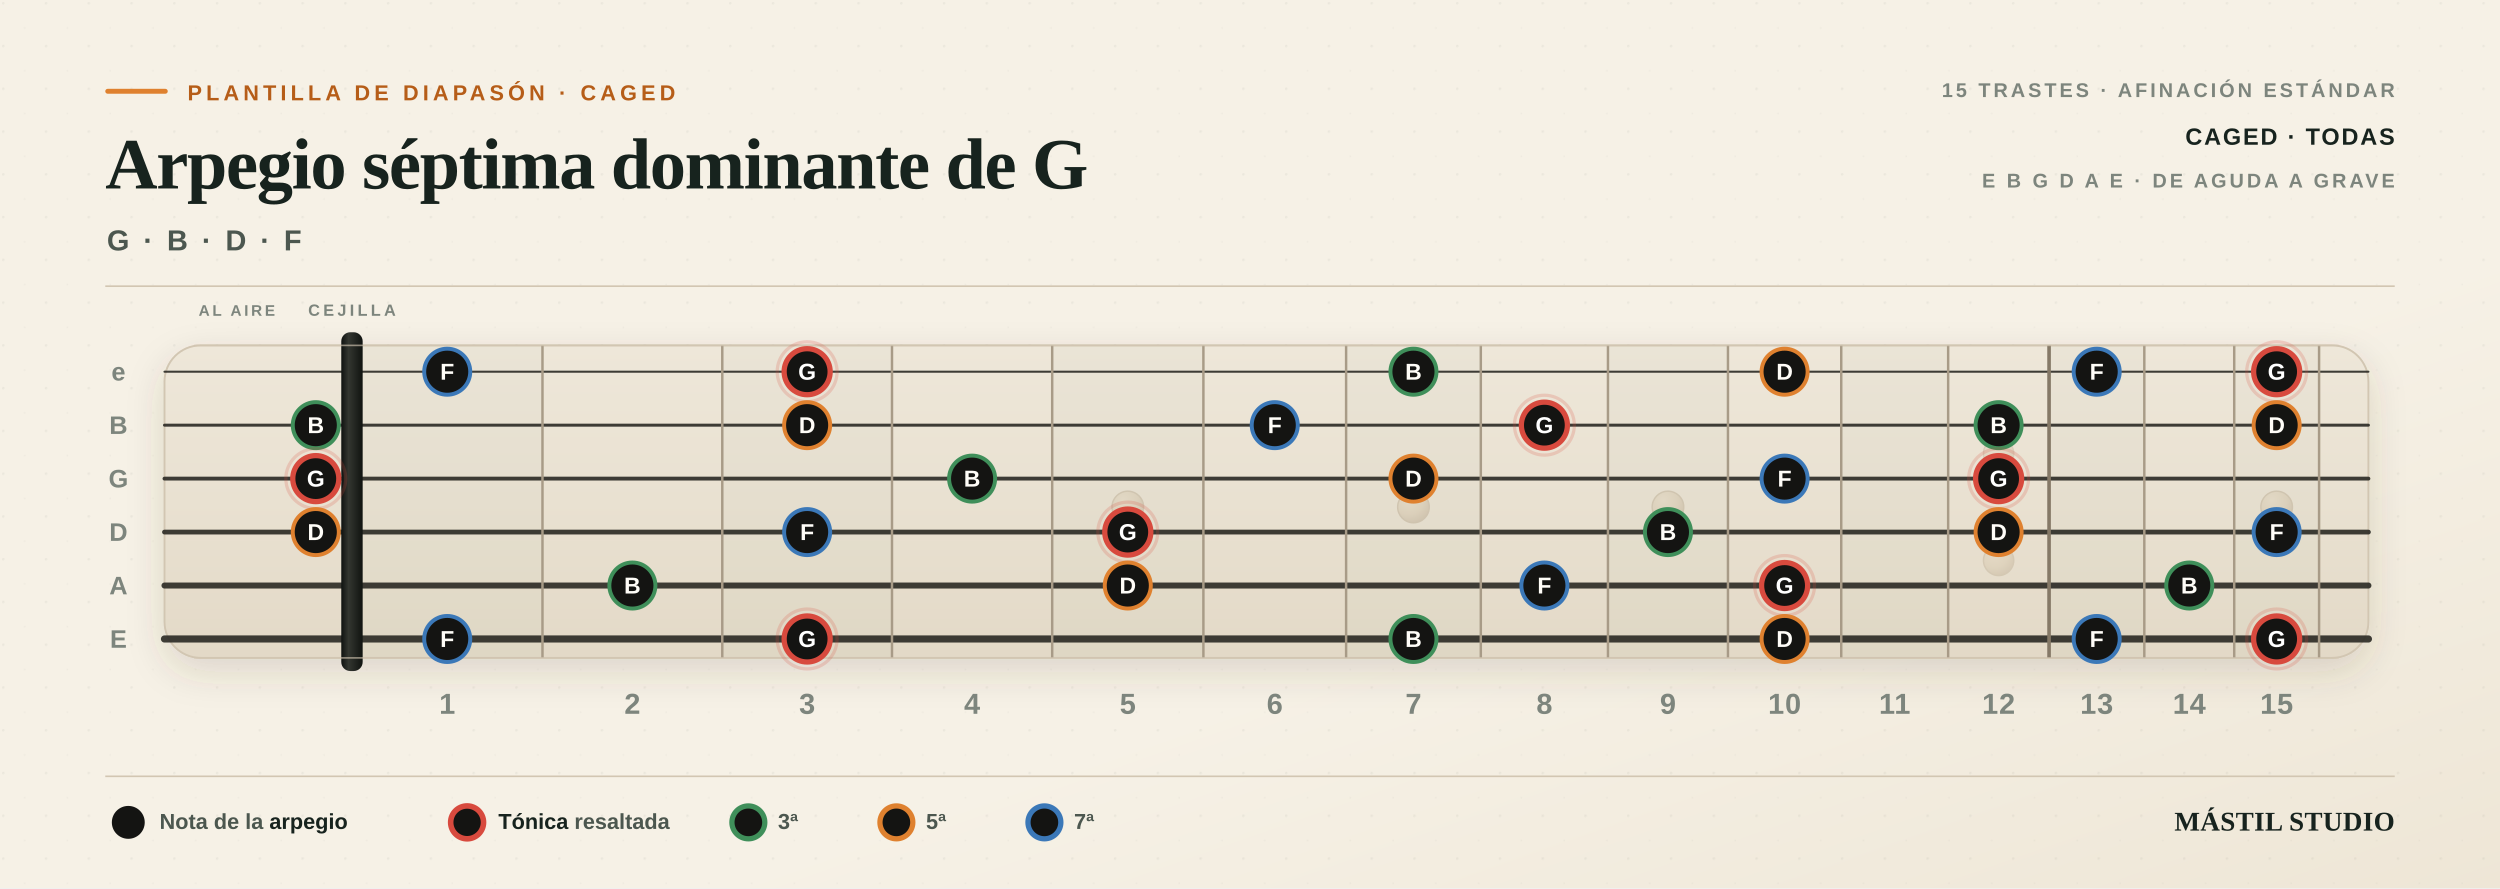
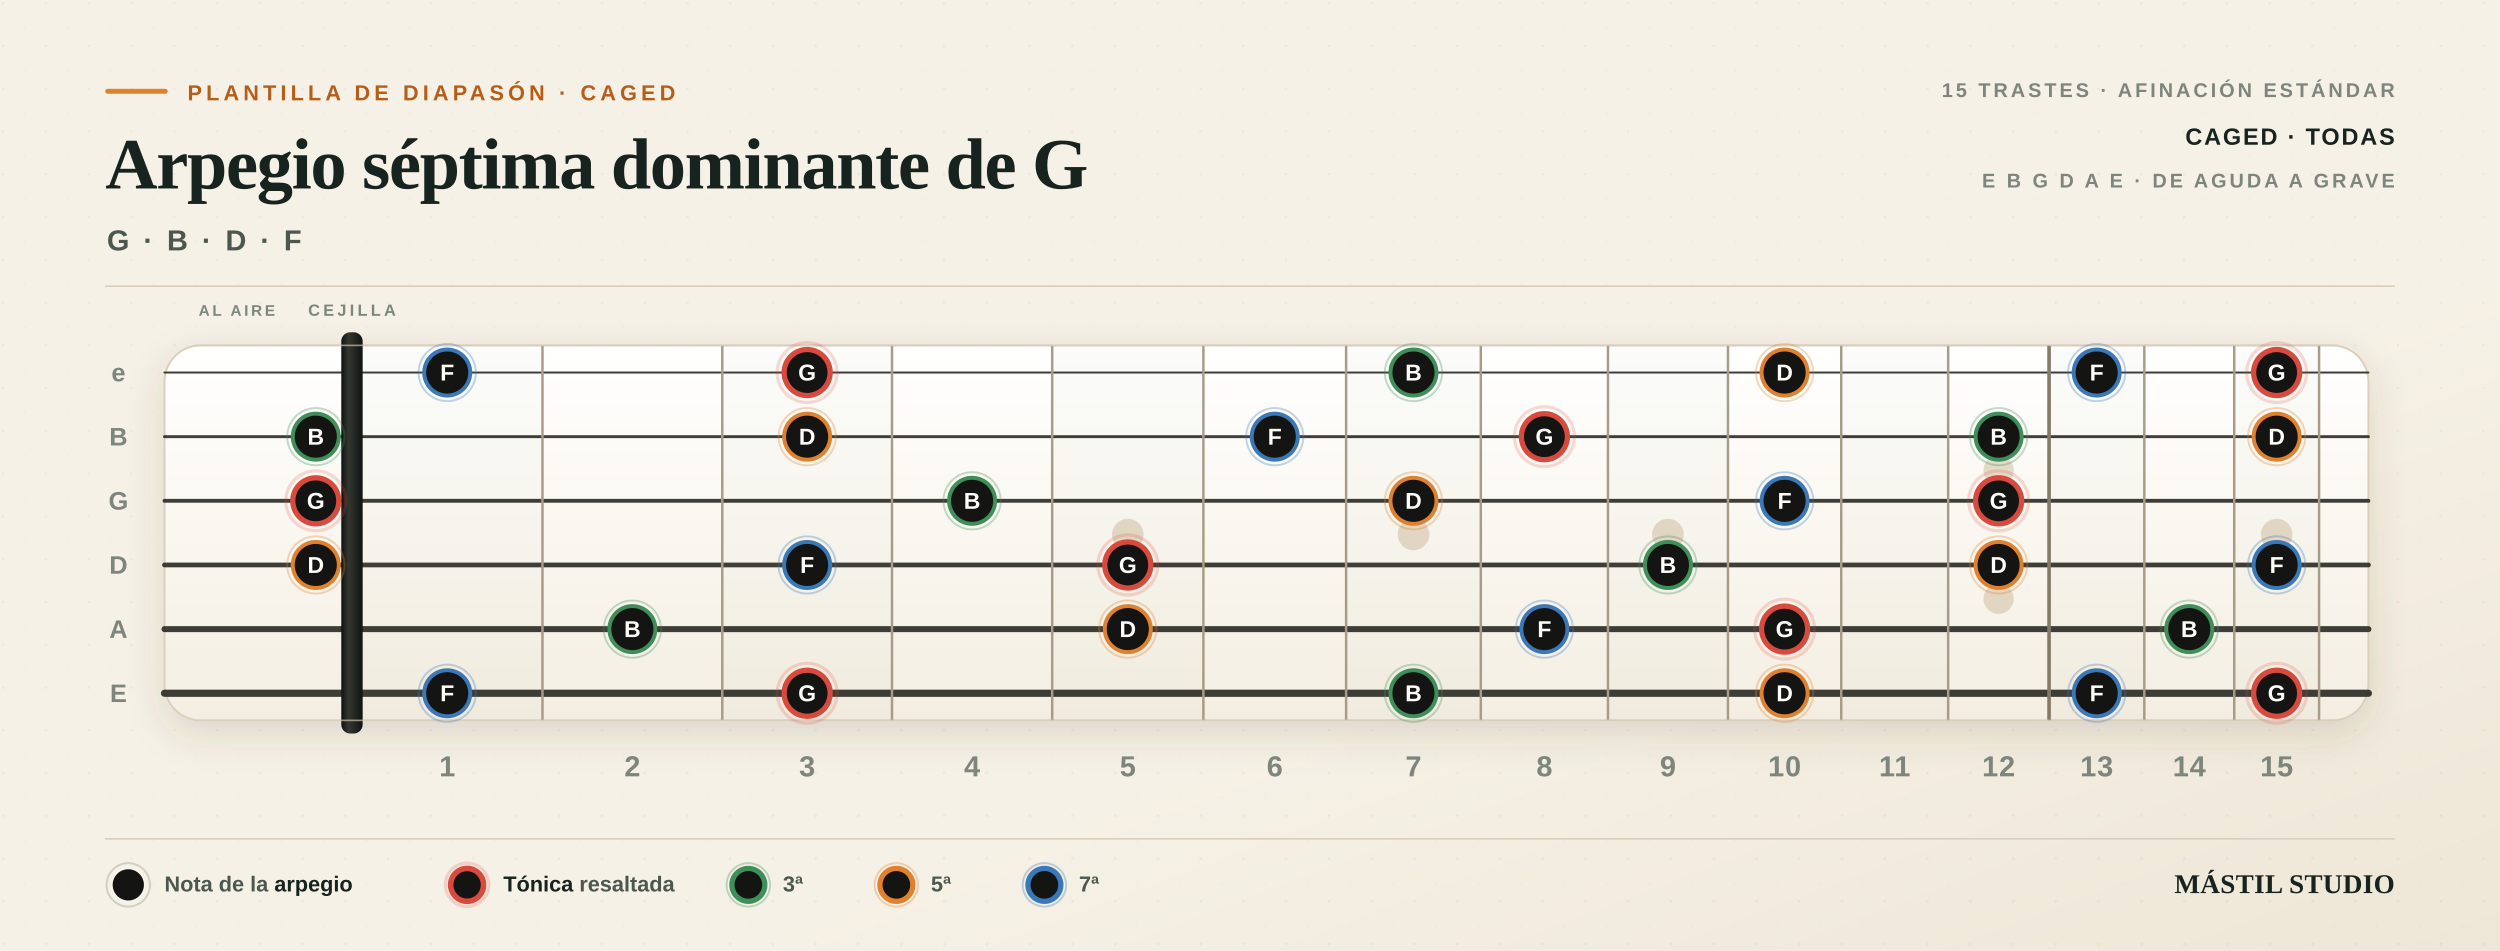
- <svg xmlns="http://www.w3.org/2000/svg" width="1520" height="540" viewBox="0 0 1520 540" role="img" aria-labelledby="dsh-title dsh-desc">
+ <svg xmlns="http://www.w3.org/2000/svg" width="1520" height="578" viewBox="0 0 1520 578" role="img" aria-labelledby="dsh-title dsh-desc">
  <defs>
    <linearGradient id="paper" x1="0" y1="0" x2="1" y2="1">
      <stop offset="0" stop-color="#f6f1e6" />
      <stop offset="0.64" stop-color="#f6f1e6" />
      <stop offset="1" stop-color="#eee6d6" />
    </linearGradient>
    <linearGradient id="board" x1="0" y1="0" x2="0" y2="1">
-       <stop offset="0" stop-color="#eee7d9" />
-       <stop offset="0.5" stop-color="#e9e1d1" />
-       <stop offset="1" stop-color="#e3d9c7" />
+       <stop offset="0" stop-color="#ffffff" />
+       <stop offset="0.5" stop-color="#faf7f0" />
+       <stop offset="1" stop-color="#f4eee2" />
    </linearGradient>
    <linearGradient id="capo" x1="0" y1="0" x2="1" y2="0">
      <stop offset="0" stop-color="#0f1210" />
      <stop offset="0.34" stop-color="#333630" />
      <stop offset="1" stop-color="#101310" />
    </linearGradient>
-     <radialGradient id="inlay-clay" cx="35%" cy="28%" r="74%">
-       <stop offset="0" stop-color="#d9c6a7" />
-       <stop offset="0.62" stop-color="#bda57f" />
-       <stop offset="1" stop-color="#947753" />
-     </radialGradient>
    <filter id="board-shadow" x="-10%" y="-20%" width="120%" height="150%">
      <feDropShadow dx="0" dy="8" stdDeviation="11" flood-color="#4a3c27" flood-opacity="0.15" />
    </filter>
    <pattern id="paper-grain" width="26" height="26" patternUnits="userSpaceOnUse">
      <circle cx="2" cy="2" r="0.8" fill="#17231e" opacity="0.045" />
      <circle cx="15" cy="17" r="0.55" fill="#17231e" opacity="0.035" />
    </pattern>
    <style>
      .eyebrow { font-family: "Segoe UI", Arial, sans-serif; font-size: 13.2px; font-weight: 700; letter-spacing: 2.5px; fill: #b65d18; }
      .title { font-family: Georgia, "Times New Roman", serif; font-weight: 700; fill: #17231e; letter-spacing: -0.8px; }
      .subtitle { font-family: "Segoe UI", Arial, sans-serif; font-size: 17.6px; font-weight: 600; letter-spacing: 1.8px; fill: #4c574f; }
      .meta { font-family: "Segoe UI", Arial, sans-serif; font-size: 12.1px; font-weight: 700; letter-spacing: 1.8px; fill: #7d857d; }
      .meta-strong { font-family: "Segoe UI", Arial, sans-serif; font-size: 14.3px; font-weight: 700; letter-spacing: 1.1px; fill: #17231e; }
-       .board-base { fill: url(#board); stroke: #d2c6b2; stroke-width: 1.2; filter: url(#board-shadow); }
+       .board-base { fill: url(#board); stroke: #d9cfbc; stroke-width: 1.2; filter: url(#board-shadow); }
      .fret-shade { fill: #17231e; opacity: 0.018; }
      .string { stroke: #2a2924; stroke-linecap: round; opacity: 0.9; }
      .string--inactive { opacity: 0.16; }
      .fret { stroke: #a89b87; stroke-width: 1.5; }
      .fret-twelfth { stroke: #857967; stroke-width: 2.2; }
-       .fret-marker { fill: url(#inlay-clay); stroke: #8d7350; stroke-width: 0.9; opacity: 0.24; }
-       .fret-marker--double { opacity: 0.2; }
+       .fret-marker { fill: #bda57f; stroke: none; opacity: 0.38; }
      .fret-number { font-family: "Segoe UI", Arial, sans-serif; font-size: 17.6px; font-weight: 600; fill: #7d857d; letter-spacing: 0.5px; }
      .string-label text { font-family: "Segoe UI", Arial, sans-serif; font-size: 15.4px; font-weight: 700; fill: #7d857d; letter-spacing: 0.5px; }
      .capo { fill: url(#capo); }
      .capo-label { font-family: "Segoe UI", Arial, sans-serif; font-size: 9.9px; font-weight: 700; letter-spacing: 2px; fill: #7d857d; }
      .open-label { font-family: "Segoe UI", Arial, sans-serif; font-size: 9.35px; font-weight: 700; letter-spacing: 1.6px; fill: #7d857d; }
      .note-disc { fill: #141412; stroke: #fbf7ef; stroke-width: 1; }
      .note-label { font-family: "Segoe UI", Arial, sans-serif; font-weight: 800; fill: #fffdf8; letter-spacing: -0.2px; }
      .root-halo { fill: none; stroke: #d84a3e; stroke-width: 2; opacity: 0.2; }
+       .note-halo { fill: none; stroke: #7d857d; stroke-width: 1.2; opacity: 0.32; }
      .is-root .note-disc { stroke: #d84a3e; stroke-width: 3.2; }
      .is-root .note-label { fill: #fff; }
      .role-third .note-disc { stroke: #3f8f5a; stroke-width: 2.4; }
      .role-fifth .note-disc { stroke: #df812f; stroke-width: 2.4; }
      .role-seventh .note-disc { stroke: #3b78b8; stroke-width: 2.4; }
+       .role-third .note-halo { stroke: #3f8f5a; }
+       .role-fifth .note-halo { stroke: #df812f; }
+       .role-seventh .note-halo { stroke: #3b78b8; }
      .note.is-context { opacity: 0.14; }
      .shape-hull { fill: #df812f; fill-opacity: 0.08; stroke: #df812f; stroke-width: 4.3; stroke-linejoin: round; }
      .shape-tag rect { fill: #fffaf0; stroke: #df812f; stroke-width: 1.5; }
      .shape-tag text { font-family: "Segoe UI", Arial, sans-serif; font-size: 11px; font-weight: 800; letter-spacing: 1.5px; fill: #b65d18; }
      .shape-tag--all rect { fill-opacity: 0.78; stroke-opacity: 0.72; }
      .shape-tag--all text { font-size: 9.9px; letter-spacing: 0.9px; fill: #4c574f; }
      .legend-text { font-family: "Segoe UI", Arial, sans-serif; font-size: 13.2px; font-weight: 600; fill: #4c574f; }
      .legend-strong { font-weight: 800; fill: #17231e; }
+       .legend-halo { fill: none; stroke: #7d857d; stroke-width: 1.2; opacity: 0.32; }
+       .legend-halo--third { stroke: #3f8f5a; }
+       .legend-halo--fifth { stroke: #df812f; }
+       .legend-halo--seventh { stroke: #3b78b8; }
      .footer-mark { font-family: Georgia, "Times New Roman", serif; font-size: 16.5px; font-weight: 700; fill: #17231e; letter-spacing: 0.2px; }
    </style>
  </defs>
-   <rect width="1520" height="540" fill="url(#paper)" />
-   <rect width="1520" height="540" fill="url(#paper-grain)" />
+   <rect width="1520" height="578" fill="url(#paper)" />
+   <rect width="1520" height="578" fill="url(#paper-grain)" />
  <g class="header">
    <rect x="64" y="54" width="38" height="3" rx="1.5" fill="#df812f" />
    <text class="eyebrow" x="114" y="61" font-size="13.2">PLANTILLA DE DIAPASÓN · CAGED</text>
    <text class="title" x="64" y="114.6" font-size="44">Arpegio séptima dominante de G</text>
    <text class="subtitle" x="65" y="152.24" font-size="17.6">G · B · D · F</text>
    <text class="meta" x="1456" y="59" text-anchor="end" font-size="12.1">15 TRASTES · AFINACIÓN ESTÁNDAR</text>
    <text class="meta-strong" x="1456" y="88" text-anchor="end" font-size="14.3">CAGED · TODAS</text>
    <text class="meta" x="1456" y="114" text-anchor="end" font-size="12.1">E B G D A E · DE AGUDA A GRAVE</text>
-     <line x1="64" y1="174" x2="1456" y2="174" stroke="#d2c6b2" stroke-width="1" />
+     <line x1="64" y1="174" x2="1456" y2="174" stroke="#d9cfbc" stroke-width="1" />
  </g>
  <g class="neck">
-     <rect class="board-base" x="100" y="210" width="1340" height="190" rx="22" />
-     <rect class="fret-shade" x="214" y="210" width="115.825" height="190" />
-     <rect class="fret-shade" x="439.148" y="210" width="103.188" height="190" />
-     <rect class="fret-shade" x="639.733" y="210" width="91.93" height="190" />
-     <rect class="fret-shade" x="818.433" y="210" width="81.9" height="190" />
-     <rect class="fret-shade" x="977.637" y="210" width="72.965" height="190" />
-     <rect class="fret-shade" x="1119.472" y="210" width="65.004" height="190" />
-     <rect class="fret-shade" x="1245.832" y="210" width="57.912" height="190" />
-     <rect class="fret-shade" x="1358.406" y="210" width="51.594" height="190" />
-     <circle class="fret-marker" cx="685.698" cy="308.25" r="9.6" />
-     <circle class="fret-marker" cx="859.383" cy="308.25" r="9.6" />
-     <circle class="fret-marker" cx="1014.119" cy="308.25" r="9.6" />
-     <circle class="fret-marker" cx="1384.203" cy="308.25" r="9.6" />
-     <circle class="fret-marker fret-marker--double" cx="1215.154" cy="275.75" r="9.2" />
-     <circle class="fret-marker fret-marker--double" cx="1215.154" cy="340.75" r="9.2" />
-     <line class="string " x1="100" y1="226" x2="1440" y2="226" stroke-width="1.25" />
-     <line class="string " x1="100" y1="258.5" x2="1440" y2="258.5" stroke-width="1.8" />
-     <line class="string " x1="100" y1="291" x2="1440" y2="291" stroke-width="2.35" />
-     <line class="string " x1="100" y1="323.5" x2="1440" y2="323.5" stroke-width="2.9" />
-     <line class="string " x1="100" y1="356" x2="1440" y2="356" stroke-width="3.65" />
-     <line class="string " x1="100" y1="388.5" x2="1440" y2="388.5" stroke-width="4.35" />
-     <line class="fret " x1="329.825" y1="210" x2="329.825" y2="400" />
-     <line class="fret " x1="439.148" y1="210" x2="439.148" y2="400" />
-     <line class="fret " x1="542.336" y1="210" x2="542.336" y2="400" />
-     <line class="fret " x1="639.733" y1="210" x2="639.733" y2="400" />
-     <line class="fret " x1="731.663" y1="210" x2="731.663" y2="400" />
-     <line class="fret " x1="818.433" y1="210" x2="818.433" y2="400" />
-     <line class="fret " x1="900.333" y1="210" x2="900.333" y2="400" />
-     <line class="fret " x1="977.637" y1="210" x2="977.637" y2="400" />
-     <line class="fret " x1="1050.602" y1="210" x2="1050.602" y2="400" />
-     <line class="fret " x1="1119.472" y1="210" x2="1119.472" y2="400" />
-     <line class="fret " x1="1184.476" y1="210" x2="1184.476" y2="400" />
-     <line class="fret fret-twelfth" x1="1245.832" y1="210" x2="1245.832" y2="400" />
-     <line class="fret " x1="1303.744" y1="210" x2="1303.744" y2="400" />
-     <line class="fret " x1="1358.406" y1="210" x2="1358.406" y2="400" />
-     <line class="fret " x1="1410" y1="210" x2="1410" y2="400" />
-     <rect class="capo" x="207.5" y="202" width="13" height="206" rx="5.5" />
-     <line x1="118" y1="210" x2="1422" y2="210" stroke="#d2c6b2" stroke-width="1" opacity="0.65" />
-     <line x1="118" y1="400" x2="1422" y2="400" stroke="#d2c6b2" stroke-width="1" opacity="0.65" />
-     <g class="note role-third" transform="translate(192 258.5)">
-       <circle class="note-disc" r="14" />
-       <text class="note-label" text-anchor="middle" dominant-baseline="central" font-size="14">B</text>
-     </g>
-     <g class="note is-root" transform="translate(192 291)">
-       <circle class="root-halo" r="18.2" />
-       <circle class="note-disc" r="14" />
-       <text class="note-label" text-anchor="middle" dominant-baseline="central" font-size="14">G</text>
-     </g>
-     <g class="note role-fifth" transform="translate(192 323.5)">
-       <circle class="note-disc" r="14" />
-       <text class="note-label" text-anchor="middle" dominant-baseline="central" font-size="14">D</text>
-     </g>
-     <g class="note role-seventh" transform="translate(271.9123 226)">
-       <circle class="note-disc" r="14" />
-       <text class="note-label" text-anchor="middle" dominant-baseline="central" font-size="14">F</text>
-     </g>
-     <g class="note is-root" transform="translate(490.7423 226)">
-       <circle class="root-halo" r="18.2" />
-       <circle class="note-disc" r="14" />
-       <text class="note-label" text-anchor="middle" dominant-baseline="central" font-size="14">G</text>
-     </g>
-     <g class="note role-third" transform="translate(859.3833 226)">
-       <circle class="note-disc" r="14" />
-       <text class="note-label" text-anchor="middle" dominant-baseline="central" font-size="14">B</text>
-     </g>
-     <g class="note role-fifth" transform="translate(1085.037 226)">
-       <circle class="note-disc" r="14" />
-       <text class="note-label" text-anchor="middle" dominant-baseline="central" font-size="14">D</text>
-     </g>
-     <g class="note role-seventh" transform="translate(1274.788 226)">
-       <circle class="note-disc" r="14" />
-       <text class="note-label" text-anchor="middle" dominant-baseline="central" font-size="14">F</text>
-     </g>
-     <g class="note is-root" transform="translate(1384.203 226)">
-       <circle class="root-halo" r="18.2" />
-       <circle class="note-disc" r="14" />
-       <text class="note-label" text-anchor="middle" dominant-baseline="central" font-size="14">G</text>
-     </g>
-     <g class="note role-fifth" transform="translate(490.7423 258.5)">
-       <circle class="note-disc" r="14" />
-       <text class="note-label" text-anchor="middle" dominant-baseline="central" font-size="14">D</text>
-     </g>
-     <g class="note role-seventh" transform="translate(775.0479 258.5)">
-       <circle class="note-disc" r="14" />
-       <text class="note-label" text-anchor="middle" dominant-baseline="central" font-size="14">F</text>
-     </g>
-     <g class="note is-root" transform="translate(938.9852 258.5)">
-       <circle class="root-halo" r="18.2" />
-       <circle class="note-disc" r="14" />
-       <text class="note-label" text-anchor="middle" dominant-baseline="central" font-size="14">G</text>
-     </g>
-     <g class="note role-third" transform="translate(1215.154 258.5)">
-       <circle class="note-disc" r="14" />
-       <text class="note-label" text-anchor="middle" dominant-baseline="central" font-size="14">B</text>
-     </g>
-     <g class="note role-fifth" transform="translate(1384.203 258.5)">
-       <circle class="note-disc" r="14" />
-       <text class="note-label" text-anchor="middle" dominant-baseline="central" font-size="14">D</text>
-     </g>
-     <g class="note role-third" transform="translate(591.0345 291)">
-       <circle class="note-disc" r="14" />
-       <text class="note-label" text-anchor="middle" dominant-baseline="central" font-size="14">B</text>
-     </g>
-     <g class="note role-fifth" transform="translate(859.3833 291)">
-       <circle class="note-disc" r="14" />
-       <text class="note-label" text-anchor="middle" dominant-baseline="central" font-size="14">D</text>
-     </g>
-     <g class="note role-seventh" transform="translate(1085.037 291)">
-       <circle class="note-disc" r="14" />
-       <text class="note-label" text-anchor="middle" dominant-baseline="central" font-size="14">F</text>
-     </g>
-     <g class="note is-root" transform="translate(1215.154 291)">
-       <circle class="root-halo" r="18.2" />
-       <circle class="note-disc" r="14" />
-       <text class="note-label" text-anchor="middle" dominant-baseline="central" font-size="14">G</text>
-     </g>
-     <g class="note role-seventh" transform="translate(490.7423 323.5)">
-       <circle class="note-disc" r="14" />
-       <text class="note-label" text-anchor="middle" dominant-baseline="central" font-size="14">F</text>
-     </g>
-     <g class="note is-root" transform="translate(685.6977 323.5)">
-       <circle class="root-halo" r="18.2" />
-       <circle class="note-disc" r="14" />
-       <text class="note-label" text-anchor="middle" dominant-baseline="central" font-size="14">G</text>
-     </g>
-     <g class="note role-third" transform="translate(1014.119 323.5)">
-       <circle class="note-disc" r="14" />
-       <text class="note-label" text-anchor="middle" dominant-baseline="central" font-size="14">B</text>
-     </g>
-     <g class="note role-fifth" transform="translate(1215.154 323.5)">
-       <circle class="note-disc" r="14" />
-       <text class="note-label" text-anchor="middle" dominant-baseline="central" font-size="14">D</text>
-     </g>
-     <g class="note role-seventh" transform="translate(1384.203 323.5)">
-       <circle class="note-disc" r="14" />
-       <text class="note-label" text-anchor="middle" dominant-baseline="central" font-size="14">F</text>
-     </g>
-     <g class="note role-third" transform="translate(384.4864 356)">
-       <circle class="note-disc" r="14" />
-       <text class="note-label" text-anchor="middle" dominant-baseline="central" font-size="14">B</text>
-     </g>
-     <g class="note role-fifth" transform="translate(685.6977 356)">
-       <circle class="note-disc" r="14" />
-       <text class="note-label" text-anchor="middle" dominant-baseline="central" font-size="14">D</text>
-     </g>
-     <g class="note role-seventh" transform="translate(938.9852 356)">
-       <circle class="note-disc" r="14" />
-       <text class="note-label" text-anchor="middle" dominant-baseline="central" font-size="14">F</text>
-     </g>
-     <g class="note is-root" transform="translate(1085.037 356)">
-       <circle class="root-halo" r="18.2" />
-       <circle class="note-disc" r="14" />
-       <text class="note-label" text-anchor="middle" dominant-baseline="central" font-size="14">G</text>
-     </g>
-     <g class="note role-third" transform="translate(1331.075 356)">
-       <circle class="note-disc" r="14" />
-       <text class="note-label" text-anchor="middle" dominant-baseline="central" font-size="14">B</text>
-     </g>
-     <g class="note role-seventh" transform="translate(271.9123 388.5)">
-       <circle class="note-disc" r="14" />
-       <text class="note-label" text-anchor="middle" dominant-baseline="central" font-size="14">F</text>
-     </g>
-     <g class="note is-root" transform="translate(490.7423 388.5)">
-       <circle class="root-halo" r="18.2" />
-       <circle class="note-disc" r="14" />
-       <text class="note-label" text-anchor="middle" dominant-baseline="central" font-size="14">G</text>
-     </g>
-     <g class="note role-third" transform="translate(859.3833 388.5)">
-       <circle class="note-disc" r="14" />
-       <text class="note-label" text-anchor="middle" dominant-baseline="central" font-size="14">B</text>
-     </g>
-     <g class="note role-fifth" transform="translate(1085.037 388.5)">
-       <circle class="note-disc" r="14" />
-       <text class="note-label" text-anchor="middle" dominant-baseline="central" font-size="14">D</text>
-     </g>
-     <g class="note role-seventh" transform="translate(1274.788 388.5)">
-       <circle class="note-disc" r="14" />
-       <text class="note-label" text-anchor="middle" dominant-baseline="central" font-size="14">F</text>
-     </g>
-     <g class="note is-root" transform="translate(1384.203 388.5)">
-       <circle class="root-halo" r="18.2" />
-       <circle class="note-disc" r="14" />
-       <text class="note-label" text-anchor="middle" dominant-baseline="central" font-size="14">G</text>
-     </g>
-     <g class="string-label" opacity="1">
-       <text x="72" y="226" text-anchor="middle" dominant-baseline="central">e</text>
-     </g>
-     <g class="string-label" opacity="1">
-       <text x="72" y="258.5" text-anchor="middle" dominant-baseline="central">B</text>
-     </g>
-     <g class="string-label" opacity="1">
-       <text x="72" y="291" text-anchor="middle" dominant-baseline="central">G</text>
-     </g>
-     <g class="string-label" opacity="1">
-       <text x="72" y="323.5" text-anchor="middle" dominant-baseline="central">D</text>
-     </g>
-     <g class="string-label" opacity="1">
-       <text x="72" y="356" text-anchor="middle" dominant-baseline="central">A</text>
-     </g>
-     <g class="string-label" opacity="1">
-       <text x="72" y="388.5" text-anchor="middle" dominant-baseline="central">E</text>
+     <rect class="board-base" x="100" y="210" width="1340" height="228" rx="22" />
+     <rect class="fret-shade" x="214" y="210" width="115.825" height="228" />
+     <rect class="fret-shade" x="439.148" y="210" width="103.188" height="228" />
+     <rect class="fret-shade" x="639.733" y="210" width="91.93" height="228" />
+     <rect class="fret-shade" x="818.433" y="210" width="81.9" height="228" />
+     <rect class="fret-shade" x="977.637" y="210" width="72.965" height="228" />
+     <rect class="fret-shade" x="1119.472" y="210" width="65.004" height="228" />
+     <rect class="fret-shade" x="1245.832" y="210" width="57.912" height="228" />
+     <rect class="fret-shade" x="1358.406" y="210" width="51.594" height="228" />
+     <circle class="fret-marker" cx="685.698" cy="325" r="9.6" />
+     <circle class="fret-marker" cx="859.383" cy="325" r="9.6" />
+     <circle class="fret-marker" cx="1014.119" cy="325" r="9.6" />
+     <circle class="fret-marker" cx="1384.203" cy="325" r="9.6" />
+     <circle class="fret-marker fret-marker--double" cx="1215.154" cy="286" r="9.2" />
+     <circle class="fret-marker fret-marker--double" cx="1215.154" cy="364" r="9.2" />
+     <line class="string " x1="100" y1="226.5" x2="1440" y2="226.5" stroke-width="1.25" />
+     <line class="string " x1="100" y1="265.5" x2="1440" y2="265.5" stroke-width="1.8" />
+     <line class="string " x1="100" y1="304.5" x2="1440" y2="304.5" stroke-width="2.35" />
+     <line class="string " x1="100" y1="343.5" x2="1440" y2="343.5" stroke-width="2.9" />
+     <line class="string " x1="100" y1="382.5" x2="1440" y2="382.5" stroke-width="3.65" />
+     <line class="string " x1="100" y1="421.5" x2="1440" y2="421.5" stroke-width="4.35" />
+     <line class="fret " x1="329.825" y1="210" x2="329.825" y2="438" />
+     <line class="fret " x1="439.148" y1="210" x2="439.148" y2="438" />
+     <line class="fret " x1="542.336" y1="210" x2="542.336" y2="438" />
+     <line class="fret " x1="639.733" y1="210" x2="639.733" y2="438" />
+     <line class="fret " x1="731.663" y1="210" x2="731.663" y2="438" />
+     <line class="fret " x1="818.433" y1="210" x2="818.433" y2="438" />
+     <line class="fret " x1="900.333" y1="210" x2="900.333" y2="438" />
+     <line class="fret " x1="977.637" y1="210" x2="977.637" y2="438" />
+     <line class="fret " x1="1050.602" y1="210" x2="1050.602" y2="438" />
+     <line class="fret " x1="1119.472" y1="210" x2="1119.472" y2="438" />
+     <line class="fret " x1="1184.476" y1="210" x2="1184.476" y2="438" />
+     <line class="fret fret-twelfth" x1="1245.832" y1="210" x2="1245.832" y2="438" />
+     <line class="fret " x1="1303.744" y1="210" x2="1303.744" y2="438" />
+     <line class="fret " x1="1358.406" y1="210" x2="1358.406" y2="438" />
+     <line class="fret " x1="1410" y1="210" x2="1410" y2="438" />
+     <rect class="capo" x="207.5" y="202" width="13" height="244" rx="5.5" />
+     <line x1="118" y1="210" x2="1422" y2="210" stroke="#d9cfbc" stroke-width="1" opacity="0.65" />
+     <line x1="118" y1="438" x2="1422" y2="438" stroke="#d9cfbc" stroke-width="1" opacity="0.65" />
+     <g class="note role-third" transform="translate(192 265.5)">
+       <circle class="note-halo" r="17.4" />
+       <circle class="note-disc" r="14" />
+       <text class="note-label" text-anchor="middle" dominant-baseline="central" font-size="14">B</text>
+     </g>
+     <g class="note is-root" transform="translate(192 304.5)">
+       <circle class="root-halo" r="18.2" />
+       <circle class="note-disc" r="14" />
+       <text class="note-label" text-anchor="middle" dominant-baseline="central" font-size="14">G</text>
+     </g>
+     <g class="note role-fifth" transform="translate(192 343.5)">
+       <circle class="note-halo" r="17.4" />
+       <circle class="note-disc" r="14" />
+       <text class="note-label" text-anchor="middle" dominant-baseline="central" font-size="14">D</text>
+     </g>
+     <g class="note role-seventh" transform="translate(271.9123 226.5)">
+       <circle class="note-halo" r="17.4" />
+       <circle class="note-disc" r="14" />
+       <text class="note-label" text-anchor="middle" dominant-baseline="central" font-size="14">F</text>
+     </g>
+     <g class="note is-root" transform="translate(490.7423 226.5)">
+       <circle class="root-halo" r="18.2" />
+       <circle class="note-disc" r="14" />
+       <text class="note-label" text-anchor="middle" dominant-baseline="central" font-size="14">G</text>
+     </g>
+     <g class="note role-third" transform="translate(859.3833 226.5)">
+       <circle class="note-halo" r="17.4" />
+       <circle class="note-disc" r="14" />
+       <text class="note-label" text-anchor="middle" dominant-baseline="central" font-size="14">B</text>
+     </g>
+     <g class="note role-fifth" transform="translate(1085.037 226.5)">
+       <circle class="note-halo" r="17.4" />
+       <circle class="note-disc" r="14" />
+       <text class="note-label" text-anchor="middle" dominant-baseline="central" font-size="14">D</text>
+     </g>
+     <g class="note role-seventh" transform="translate(1274.788 226.5)">
+       <circle class="note-halo" r="17.4" />
+       <circle class="note-disc" r="14" />
+       <text class="note-label" text-anchor="middle" dominant-baseline="central" font-size="14">F</text>
+     </g>
+     <g class="note is-root" transform="translate(1384.203 226.5)">
+       <circle class="root-halo" r="18.2" />
+       <circle class="note-disc" r="14" />
+       <text class="note-label" text-anchor="middle" dominant-baseline="central" font-size="14">G</text>
+     </g>
+     <g class="note role-fifth" transform="translate(490.7423 265.5)">
+       <circle class="note-halo" r="17.4" />
+       <circle class="note-disc" r="14" />
+       <text class="note-label" text-anchor="middle" dominant-baseline="central" font-size="14">D</text>
+     </g>
+     <g class="note role-seventh" transform="translate(775.0479 265.5)">
+       <circle class="note-halo" r="17.4" />
+       <circle class="note-disc" r="14" />
+       <text class="note-label" text-anchor="middle" dominant-baseline="central" font-size="14">F</text>
+     </g>
+     <g class="note is-root" transform="translate(938.9852 265.5)">
+       <circle class="root-halo" r="18.2" />
+       <circle class="note-disc" r="14" />
+       <text class="note-label" text-anchor="middle" dominant-baseline="central" font-size="14">G</text>
+     </g>
+     <g class="note role-third" transform="translate(1215.154 265.5)">
+       <circle class="note-halo" r="17.4" />
+       <circle class="note-disc" r="14" />
+       <text class="note-label" text-anchor="middle" dominant-baseline="central" font-size="14">B</text>
+     </g>
+     <g class="note role-fifth" transform="translate(1384.203 265.5)">
+       <circle class="note-halo" r="17.4" />
+       <circle class="note-disc" r="14" />
+       <text class="note-label" text-anchor="middle" dominant-baseline="central" font-size="14">D</text>
+     </g>
+     <g class="note role-third" transform="translate(591.0345 304.5)">
+       <circle class="note-halo" r="17.4" />
+       <circle class="note-disc" r="14" />
+       <text class="note-label" text-anchor="middle" dominant-baseline="central" font-size="14">B</text>
+     </g>
+     <g class="note role-fifth" transform="translate(859.3833 304.5)">
+       <circle class="note-halo" r="17.4" />
+       <circle class="note-disc" r="14" />
+       <text class="note-label" text-anchor="middle" dominant-baseline="central" font-size="14">D</text>
+     </g>
+     <g class="note role-seventh" transform="translate(1085.037 304.5)">
+       <circle class="note-halo" r="17.4" />
+       <circle class="note-disc" r="14" />
+       <text class="note-label" text-anchor="middle" dominant-baseline="central" font-size="14">F</text>
+     </g>
+     <g class="note is-root" transform="translate(1215.154 304.5)">
+       <circle class="root-halo" r="18.2" />
+       <circle class="note-disc" r="14" />
+       <text class="note-label" text-anchor="middle" dominant-baseline="central" font-size="14">G</text>
+     </g>
+     <g class="note role-seventh" transform="translate(490.7423 343.5)">
+       <circle class="note-halo" r="17.4" />
+       <circle class="note-disc" r="14" />
+       <text class="note-label" text-anchor="middle" dominant-baseline="central" font-size="14">F</text>
+     </g>
+     <g class="note is-root" transform="translate(685.6977 343.5)">
+       <circle class="root-halo" r="18.2" />
+       <circle class="note-disc" r="14" />
+       <text class="note-label" text-anchor="middle" dominant-baseline="central" font-size="14">G</text>
+     </g>
+     <g class="note role-third" transform="translate(1014.119 343.5)">
+       <circle class="note-halo" r="17.4" />
+       <circle class="note-disc" r="14" />
+       <text class="note-label" text-anchor="middle" dominant-baseline="central" font-size="14">B</text>
+     </g>
+     <g class="note role-fifth" transform="translate(1215.154 343.5)">
+       <circle class="note-halo" r="17.4" />
+       <circle class="note-disc" r="14" />
+       <text class="note-label" text-anchor="middle" dominant-baseline="central" font-size="14">D</text>
+     </g>
+     <g class="note role-seventh" transform="translate(1384.203 343.5)">
+       <circle class="note-halo" r="17.4" />
+       <circle class="note-disc" r="14" />
+       <text class="note-label" text-anchor="middle" dominant-baseline="central" font-size="14">F</text>
+     </g>
+     <g class="note role-third" transform="translate(384.4864 382.5)">
+       <circle class="note-halo" r="17.4" />
+       <circle class="note-disc" r="14" />
+       <text class="note-label" text-anchor="middle" dominant-baseline="central" font-size="14">B</text>
+     </g>
+     <g class="note role-fifth" transform="translate(685.6977 382.5)">
+       <circle class="note-halo" r="17.4" />
+       <circle class="note-disc" r="14" />
+       <text class="note-label" text-anchor="middle" dominant-baseline="central" font-size="14">D</text>
+     </g>
+     <g class="note role-seventh" transform="translate(938.9852 382.5)">
+       <circle class="note-halo" r="17.4" />
+       <circle class="note-disc" r="14" />
+       <text class="note-label" text-anchor="middle" dominant-baseline="central" font-size="14">F</text>
+     </g>
+     <g class="note is-root" transform="translate(1085.037 382.5)">
+       <circle class="root-halo" r="18.2" />
+       <circle class="note-disc" r="14" />
+       <text class="note-label" text-anchor="middle" dominant-baseline="central" font-size="14">G</text>
+     </g>
+     <g class="note role-third" transform="translate(1331.075 382.5)">
+       <circle class="note-halo" r="17.4" />
+       <circle class="note-disc" r="14" />
+       <text class="note-label" text-anchor="middle" dominant-baseline="central" font-size="14">B</text>
+     </g>
+     <g class="note role-seventh" transform="translate(271.9123 421.5)">
+       <circle class="note-halo" r="17.4" />
+       <circle class="note-disc" r="14" />
+       <text class="note-label" text-anchor="middle" dominant-baseline="central" font-size="14">F</text>
+     </g>
+     <g class="note is-root" transform="translate(490.7423 421.5)">
+       <circle class="root-halo" r="18.2" />
+       <circle class="note-disc" r="14" />
+       <text class="note-label" text-anchor="middle" dominant-baseline="central" font-size="14">G</text>
+     </g>
+     <g class="note role-third" transform="translate(859.3833 421.5)">
+       <circle class="note-halo" r="17.4" />
+       <circle class="note-disc" r="14" />
+       <text class="note-label" text-anchor="middle" dominant-baseline="central" font-size="14">B</text>
+     </g>
+     <g class="note role-fifth" transform="translate(1085.037 421.5)">
+       <circle class="note-halo" r="17.4" />
+       <circle class="note-disc" r="14" />
+       <text class="note-label" text-anchor="middle" dominant-baseline="central" font-size="14">D</text>
+     </g>
+     <g class="note role-seventh" transform="translate(1274.788 421.5)">
+       <circle class="note-halo" r="17.4" />
+       <circle class="note-disc" r="14" />
+       <text class="note-label" text-anchor="middle" dominant-baseline="central" font-size="14">F</text>
+     </g>
+     <g class="note is-root" transform="translate(1384.203 421.5)">
+       <circle class="root-halo" r="18.2" />
+       <circle class="note-disc" r="14" />
+       <text class="note-label" text-anchor="middle" dominant-baseline="central" font-size="14">G</text>
+     </g>
+     <g class="string-label" opacity="1">
+       <text x="72" y="226.5" text-anchor="middle" dominant-baseline="central">e</text>
+     </g>
+     <g class="string-label" opacity="1">
+       <text x="72" y="265.5" text-anchor="middle" dominant-baseline="central">B</text>
+     </g>
+     <g class="string-label" opacity="1">
+       <text x="72" y="304.5" text-anchor="middle" dominant-baseline="central">G</text>
+     </g>
+     <g class="string-label" opacity="1">
+       <text x="72" y="343.5" text-anchor="middle" dominant-baseline="central">D</text>
+     </g>
+     <g class="string-label" opacity="1">
+       <text x="72" y="382.5" text-anchor="middle" dominant-baseline="central">A</text>
+     </g>
+     <g class="string-label" opacity="1">
+       <text x="72" y="421.5" text-anchor="middle" dominant-baseline="central">E</text>
    </g>
    <text class="capo-label" x="214" y="192" text-anchor="middle">CEJILLA</text>
    <text class="open-label" x="144" y="192" text-anchor="middle">AL AIRE</text>
  </g>
  <g class="fret-numbers">
-     <text class="fret-number" x="271.912" y="434" text-anchor="middle">1</text>
-     <text class="fret-number" x="384.486" y="434" text-anchor="middle">2</text>
-     <text class="fret-number" x="490.742" y="434" text-anchor="middle">3</text>
-     <text class="fret-number" x="591.035" y="434" text-anchor="middle">4</text>
-     <text class="fret-number" x="685.698" y="434" text-anchor="middle">5</text>
-     <text class="fret-number" x="775.048" y="434" text-anchor="middle">6</text>
-     <text class="fret-number" x="859.383" y="434" text-anchor="middle">7</text>
-     <text class="fret-number" x="938.985" y="434" text-anchor="middle">8</text>
-     <text class="fret-number" x="1014.119" y="434" text-anchor="middle">9</text>
-     <text class="fret-number" x="1085.037" y="434" text-anchor="middle">10</text>
-     <text class="fret-number" x="1151.974" y="434" text-anchor="middle">11</text>
-     <text class="fret-number" x="1215.154" y="434" text-anchor="middle">12</text>
-     <text class="fret-number" x="1274.788" y="434" text-anchor="middle">13</text>
-     <text class="fret-number" x="1331.075" y="434" text-anchor="middle">14</text>
-     <text class="fret-number" x="1384.203" y="434" text-anchor="middle">15</text>
+     <text class="fret-number" x="271.912" y="472" text-anchor="middle">1</text>
+     <text class="fret-number" x="384.486" y="472" text-anchor="middle">2</text>
+     <text class="fret-number" x="490.742" y="472" text-anchor="middle">3</text>
+     <text class="fret-number" x="591.035" y="472" text-anchor="middle">4</text>
+     <text class="fret-number" x="685.698" y="472" text-anchor="middle">5</text>
+     <text class="fret-number" x="775.048" y="472" text-anchor="middle">6</text>
+     <text class="fret-number" x="859.383" y="472" text-anchor="middle">7</text>
+     <text class="fret-number" x="938.985" y="472" text-anchor="middle">8</text>
+     <text class="fret-number" x="1014.119" y="472" text-anchor="middle">9</text>
+     <text class="fret-number" x="1085.037" y="472" text-anchor="middle">10</text>
+     <text class="fret-number" x="1151.974" y="472" text-anchor="middle">11</text>
+     <text class="fret-number" x="1215.154" y="472" text-anchor="middle">12</text>
+     <text class="fret-number" x="1274.788" y="472" text-anchor="middle">13</text>
+     <text class="fret-number" x="1331.075" y="472" text-anchor="middle">14</text>
+     <text class="fret-number" x="1384.203" y="472" text-anchor="middle">15</text>
  </g>
  <g class="footer">
-     <line x1="64" y1="472" x2="1456" y2="472" stroke="#d2c6b2" stroke-width="1" />
-     <g transform="translate(78 500)">
-       <circle cx="0" cy="0" r="10" fill="#141412" />
-       <text class="legend-text" x="19" y="4">Nota de la <tspan class="legend-strong">arpegio</tspan>
+     <line x1="64" y1="510" x2="1456" y2="510" stroke="#d9cfbc" stroke-width="1" />
+     <g transform="translate(78 538)">
+       <circle class="legend-halo" cx="0" cy="0" r="13.2" />
+       <circle cx="0" cy="0" r="10" fill="#141412" stroke="#fbf7ef" stroke-width="1" />
+       <text class="legend-text" x="22" y="4">Nota de la <tspan class="legend-strong">arpegio</tspan>
      </text>
    </g>
-     <g transform="translate(284 500)">
+     <g transform="translate(284 538)">
+       <circle cx="0" cy="0" r="13.2" fill="none" stroke="#d84a3e" stroke-width="2" opacity="0.2" />
      <circle cx="0" cy="0" r="10" fill="#141412" stroke="#d84a3e" stroke-width="3.4" />
-       <text class="legend-text" x="19" y="4">
+       <text class="legend-text" x="22" y="4">
        <tspan class="legend-strong">Tónica</tspan> resaltada</text>
    </g>
-     <g transform="translate(455 500)">
+     <g transform="translate(455 538)">
+       <circle class="legend-halo legend-halo--third" cx="0" cy="0" r="13.2" />
      <circle cx="0" cy="0" r="10" fill="#141412" stroke="#3f8f5a" stroke-width="3.2" />
-       <text class="legend-text" x="18" y="4">3ª</text>
-     </g>
-     <g transform="translate(545 500)">
+       <text class="legend-text" x="21" y="4">3ª</text>
+     </g>
+     <g transform="translate(545 538)">
+       <circle class="legend-halo legend-halo--fifth" cx="0" cy="0" r="13.2" />
      <circle cx="0" cy="0" r="10" fill="#141412" stroke="#df812f" stroke-width="3.2" />
-       <text class="legend-text" x="18" y="4">5ª</text>
-     </g>
-     <g transform="translate(635 500)">
+       <text class="legend-text" x="21" y="4">5ª</text>
+     </g>
+     <g transform="translate(635 538)">
+       <circle class="legend-halo legend-halo--seventh" cx="0" cy="0" r="13.2" />
      <circle cx="0" cy="0" r="10" fill="#141412" stroke="#3b78b8" stroke-width="3.2" />
-       <text class="legend-text" x="18" y="4">7ª</text>
-     </g>
-     <text class="footer-mark" x="1456" y="505" text-anchor="end">MÁSTIL STUDIO</text>
+       <text class="legend-text" x="21" y="4">7ª</text>
+     </g>
+     <text class="footer-mark" x="1456" y="543" text-anchor="end">MÁSTIL STUDIO</text>
  </g>
</svg>
